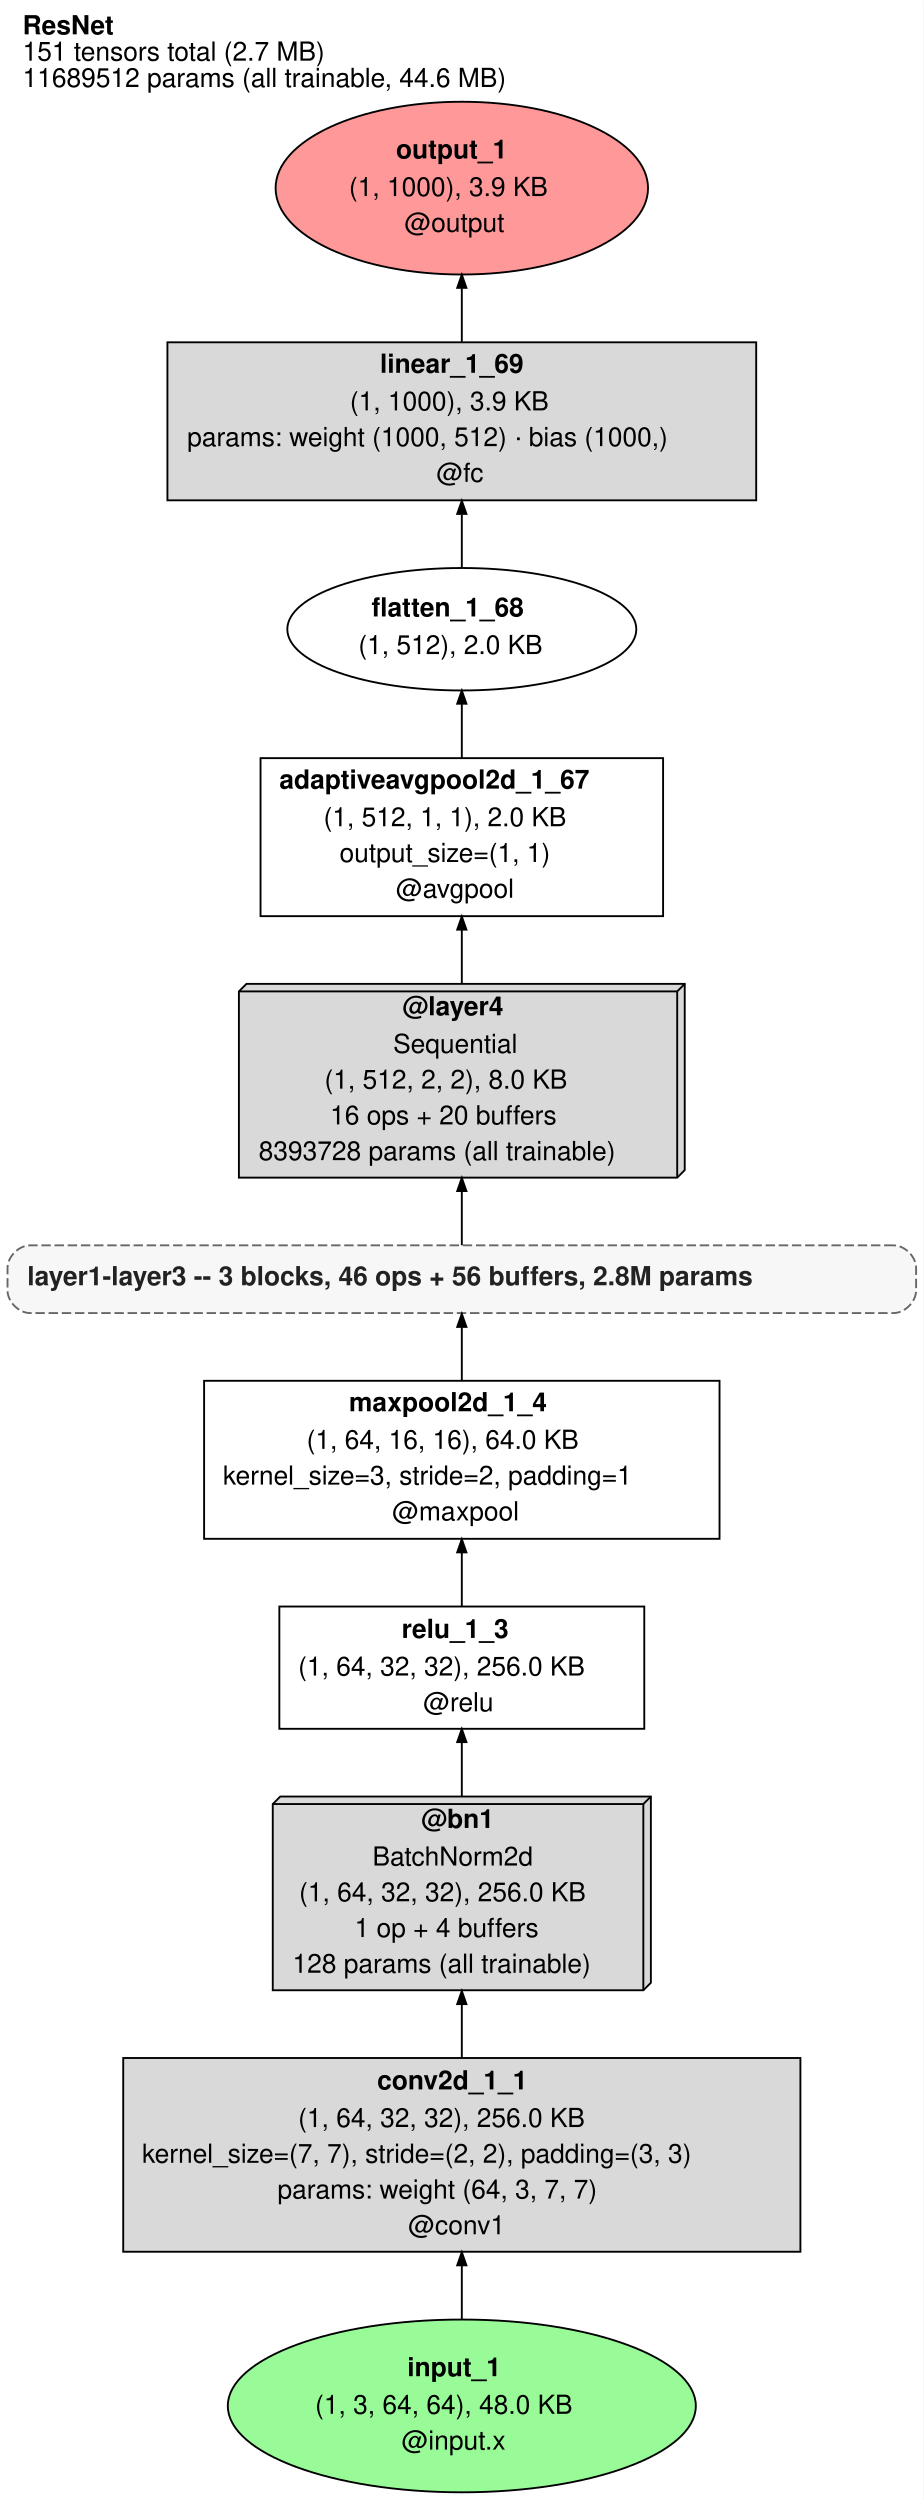
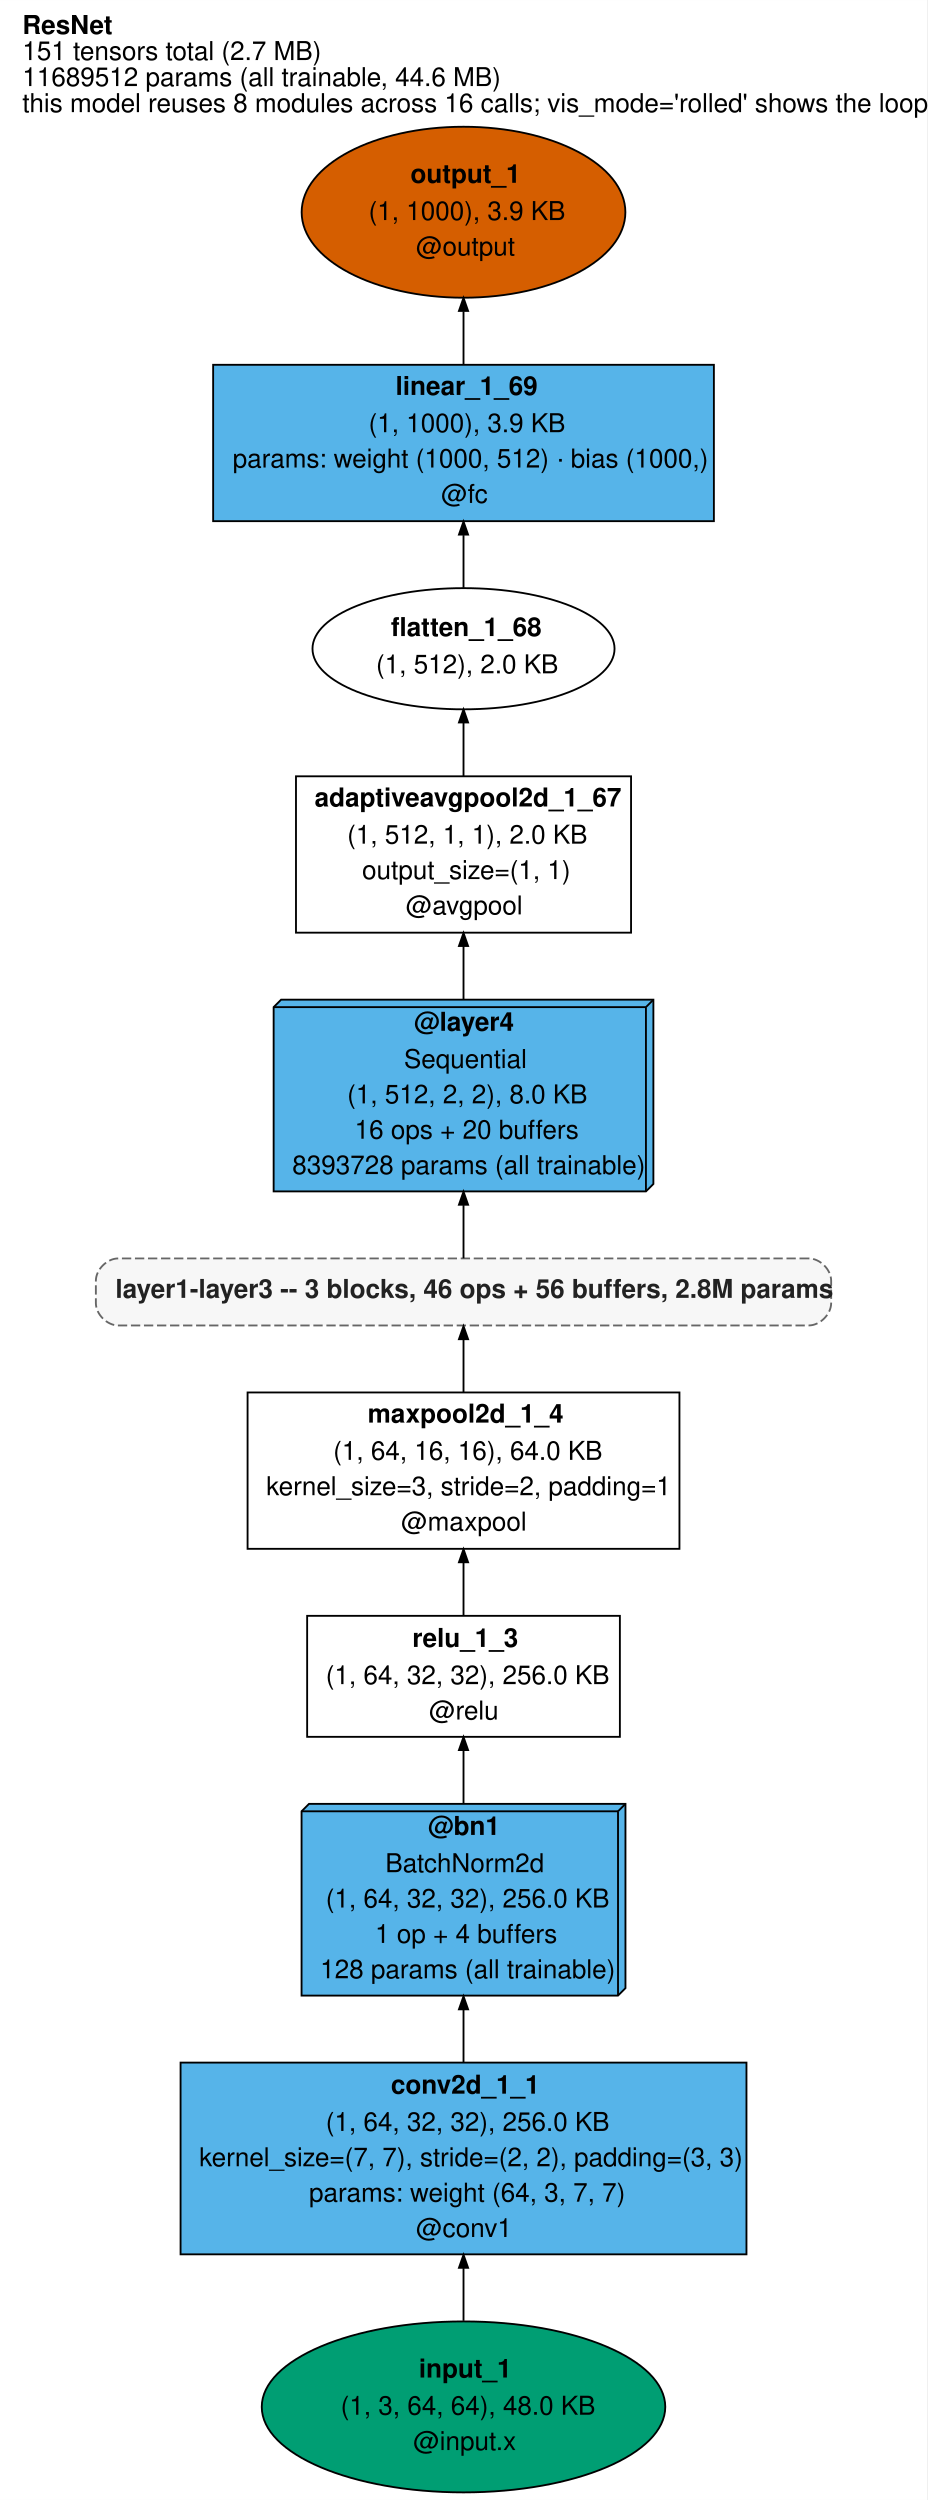
- <svg xmlns="http://www.w3.org/2000/svg" width="491pt" height="1329pt" viewBox="0.00 0.00 491.00 1328.90">
-   <g id="graph0" class="graph" transform="scale(1 1) rotate(0) translate(4 1324.9)">
-     <polygon fill="white" stroke="transparent" points="-4,4 -4,-1324.9 487,-1324.9 487,4 -4,4" />
-     <text text-anchor="start" x="8" y="-1306.7" font-family="Helvetica,sans-Serif" font-weight="bold" font-size="14.00">ResNet</text>
-     <text text-anchor="start" x="8" y="-1292.7" font-family="Helvetica,sans-Serif" font-size="14.00">151 tensors total (2.7 MB)</text>
-     <text text-anchor="start" x="8" y="-1278.7" font-family="Helvetica,sans-Serif" font-size="14.00">11689512 params (all trainable, 44.6 MB)</text>
+ <svg xmlns="http://www.w3.org/2000/svg" width="498pt" height="1343pt" viewBox="0.00 0.00 498.00 1342.90">
+   <g id="graph0" class="graph" transform="scale(1 1) rotate(0) translate(4 1338.9)">
+     <polygon fill="white" stroke="transparent" points="-4,4 -4,-1338.9 494,-1338.9 494,4 -4,4" />
+     <text text-anchor="start" x="8" y="-1320.7" font-family="Helvetica,sans-Serif" font-weight="bold" font-size="14.00">ResNet</text>
+     <text text-anchor="start" x="8" y="-1306.7" font-family="Helvetica,sans-Serif" font-size="14.00">151 tensors total (2.7 MB)</text>
+     <text text-anchor="start" x="8" y="-1292.7" font-family="Helvetica,sans-Serif" font-size="14.00">11689512 params (all trainable, 44.6 MB)</text>
+     <text text-anchor="start" x="8" y="-1278.7" font-family="Helvetica,sans-Serif" font-size="14.00">this model reuses 8 modules across 16 calls; vis_mode='rolled' shows the loop</text>
    <g id="node1" class="node">
-       <ellipse fill="#98fb98" stroke="black" cx="241.5" cy="-45.96" rx="124.4" ry="45.92" />
-       <text text-anchor="start" x="212.5" y="-61.76" font-family="Helvetica,sans-Serif" font-weight="bold" font-size="14.00">input_1</text>
-       <text text-anchor="start" x="163.5" y="-41.76" font-family="Helvetica,sans-Serif" font-size="14.00">(1, 3, 64, 64), 48.0 KB</text>
-       <text text-anchor="start" x="209.5" y="-22.76" font-family="Helvetica,sans-Serif" font-size="14.00">@input.x</text>
+       <ellipse fill="#009e73" stroke="black" cx="245" cy="-45.96" rx="108.38" ry="45.92" />
+       <text text-anchor="start" x="221" y="-61.76" font-family="Helvetica,sans-Serif" font-weight="bold" font-size="14.00">input_1</text>
+       <text text-anchor="start" x="179" y="-41.76" font-family="Helvetica,sans-Serif" font-size="14.00">(1, 3, 64, 64), 48.0 KB</text>
+       <text text-anchor="start" x="218" y="-22.76" font-family="Helvetica,sans-Serif" font-size="14.00">@input.x</text>
    </g>
    <g id="node2" class="node">
-       <polygon fill="#d9d9d9" stroke="black" points="421.5,-230.92 61.5,-230.92 61.5,-127.92 421.5,-127.92 421.5,-230.92" />
-       <text text-anchor="start" x="196.5" y="-214.22" font-family="Helvetica,sans-Serif" font-weight="bold" font-size="14.00">conv2d_1_1</text>
-       <text text-anchor="start" x="154.5" y="-194.22" font-family="Helvetica,sans-Serif" font-size="14.00">(1, 64, 32, 32), 256.0 KB</text>
-       <text text-anchor="start" x="71.5" y="-175.22" font-family="Helvetica,sans-Serif" font-size="14.00">kernel_size=(7, 7), stride=(2, 2), padding=(3, 3)</text>
-       <text text-anchor="start" x="143.5" y="-156.22" font-family="Helvetica,sans-Serif" font-size="14.00">params: weight (64, 3, 7, 7)</text>
-       <text text-anchor="start" x="213" y="-137.22" font-family="Helvetica,sans-Serif" font-size="14.00">@conv1</text>
+       <polygon fill="#56b4e9" stroke="black" points="397,-230.92 93,-230.92 93,-127.92 397,-127.92 397,-230.92" />
+       <text text-anchor="start" x="206" y="-214.22" font-family="Helvetica,sans-Serif" font-weight="bold" font-size="14.00">conv2d_1_1</text>
+       <text text-anchor="start" x="171" y="-194.22" font-family="Helvetica,sans-Serif" font-size="14.00">(1, 64, 32, 32), 256.0 KB</text>
+       <text text-anchor="start" x="103" y="-175.22" font-family="Helvetica,sans-Serif" font-size="14.00">kernel_size=(7, 7), stride=(2, 2), padding=(3, 3)</text>
+       <text text-anchor="start" x="162" y="-156.22" font-family="Helvetica,sans-Serif" font-size="14.00">params: weight (64, 3, 7, 7)</text>
+       <text text-anchor="start" x="219.5" y="-137.22" font-family="Helvetica,sans-Serif" font-size="14.00">@conv1</text>
    </g>
    <g id="edge1" class="edge">
-       <path fill="none" stroke="black" d="M241.5,-92.2C241.5,-101.32 241.5,-111.02 241.5,-120.5" />
-       <polygon fill="black" stroke="black" points="239.05,-120.69 241.5,-127.69 243.95,-120.69 239.05,-120.69" />
+       <path fill="none" stroke="black" d="M245,-92.2C245,-101.32 245,-111.02 245,-120.5" />
+       <polygon fill="black" stroke="black" points="242.55,-120.69 245,-127.69 247.45,-120.69 242.55,-120.69" />
    </g>
    <g id="node3" class="node">
-       <polygon fill="#d9d9d9" stroke="black" points="342,-369.92 145,-369.92 141,-365.92 141,-266.92 338,-266.92 342,-270.92 342,-369.92" />
-       <polyline fill="none" stroke="black" points="338,-365.92 141,-365.92 " />
-       <polyline fill="none" stroke="black" points="338,-365.92 338,-266.92 " />
-       <polyline fill="none" stroke="black" points="338,-365.92 342,-369.92 " />
-       <text text-anchor="start" x="220" y="-353.22" font-family="Helvetica,sans-Serif" font-weight="bold" font-size="14.00">@bn1</text>
-       <text text-anchor="start" x="194" y="-333.22" font-family="Helvetica,sans-Serif" font-size="14.00">BatchNorm2d</text>
-       <text text-anchor="start" x="155" y="-314.22" font-family="Helvetica,sans-Serif" font-size="14.00">(1, 64, 32, 32), 256.0 KB</text>
-       <text text-anchor="start" x="184.5" y="-295.22" font-family="Helvetica,sans-Serif" font-size="14.00">1 op + 4 buffers</text>
-       <text text-anchor="start" x="151.5" y="-276.22" font-family="Helvetica,sans-Serif" font-size="14.00">128 params (all trainable)</text>
+       <polygon fill="#56b4e9" stroke="black" points="332,-369.92 162,-369.92 158,-365.92 158,-266.92 328,-266.92 332,-270.92 332,-369.92" />
+       <polyline fill="none" stroke="black" points="328,-365.92 158,-365.92 " />
+       <polyline fill="none" stroke="black" points="328,-365.92 328,-266.92 " />
+       <polyline fill="none" stroke="black" points="328,-365.92 332,-369.92 " />
+       <text text-anchor="start" x="226" y="-353.22" font-family="Helvetica,sans-Serif" font-weight="bold" font-size="14.00">@bn1</text>
+       <text text-anchor="start" x="203" y="-333.22" font-family="Helvetica,sans-Serif" font-size="14.00">BatchNorm2d</text>
+       <text text-anchor="start" x="171" y="-314.22" font-family="Helvetica,sans-Serif" font-size="14.00">(1, 64, 32, 32), 256.0 KB</text>
+       <text text-anchor="start" x="197.5" y="-295.22" font-family="Helvetica,sans-Serif" font-size="14.00">1 op + 4 buffers</text>
+       <text text-anchor="start" x="168" y="-276.22" font-family="Helvetica,sans-Serif" font-size="14.00">128 params (all trainable)</text>
    </g>
    <g id="edge2" class="edge">
-       <path fill="none" stroke="black" d="M241.5,-231.05C241.5,-240.28 241.5,-249.98 241.5,-259.41" />
-       <polygon fill="black" stroke="black" points="239.05,-259.55 241.5,-266.55 243.95,-259.55 239.05,-259.55" />
+       <path fill="none" stroke="black" d="M245,-231.05C245,-240.28 245,-249.98 245,-259.41" />
+       <polygon fill="black" stroke="black" points="242.55,-259.55 245,-266.55 247.45,-259.55 242.55,-259.55" />
    </g>
    <g id="node4" class="node">
-       <polygon fill="white" stroke="black" points="338.5,-470.92 144.5,-470.92 144.5,-405.92 338.5,-405.92 338.5,-470.92" />
-       <text text-anchor="start" x="209.5" y="-454.22" font-family="Helvetica,sans-Serif" font-weight="bold" font-size="14.00">relu_1_3</text>
-       <text text-anchor="start" x="154.5" y="-434.22" font-family="Helvetica,sans-Serif" font-size="14.00">(1, 64, 32, 32), 256.0 KB</text>
-       <text text-anchor="start" x="221" y="-415.22" font-family="Helvetica,sans-Serif" font-size="14.00">@relu</text>
+       <polygon fill="white" stroke="black" points="329,-470.92 161,-470.92 161,-405.92 329,-405.92 329,-470.92" />
+       <text text-anchor="start" x="217.5" y="-454.22" font-family="Helvetica,sans-Serif" font-weight="bold" font-size="14.00">relu_1_3</text>
+       <text text-anchor="start" x="171" y="-434.22" font-family="Helvetica,sans-Serif" font-size="14.00">(1, 64, 32, 32), 256.0 KB</text>
+       <text text-anchor="start" x="226.5" y="-415.22" font-family="Helvetica,sans-Serif" font-size="14.00">@relu</text>
    </g>
    <g id="edge3" class="edge">
-       <path fill="none" stroke="black" d="M241.5,-370.15C241.5,-379.71 241.5,-389.57 241.5,-398.69" />
-       <polygon fill="black" stroke="black" points="239.05,-398.83 241.5,-405.83 243.95,-398.83 239.05,-398.83" />
+       <path fill="none" stroke="black" d="M245,-370.15C245,-379.71 245,-389.57 245,-398.69" />
+       <polygon fill="black" stroke="black" points="242.55,-398.83 245,-405.83 247.45,-398.83 242.55,-398.83" />
    </g>
    <g id="node5" class="node">
-       <polygon fill="white" stroke="black" points="378.5,-590.92 104.5,-590.92 104.5,-506.92 378.5,-506.92 378.5,-590.92" />
-       <text text-anchor="start" x="181.5" y="-574.72" font-family="Helvetica,sans-Serif" font-weight="bold" font-size="14.00">maxpool2d_1_4</text>
-       <text text-anchor="start" x="159" y="-554.72" font-family="Helvetica,sans-Serif" font-size="14.00">(1, 64, 16, 16), 64.0 KB</text>
-       <text text-anchor="start" x="114.5" y="-535.72" font-family="Helvetica,sans-Serif" font-size="14.00">kernel_size=3, stride=2, padding=1</text>
-       <text text-anchor="start" x="204.5" y="-516.72" font-family="Helvetica,sans-Serif" font-size="14.00">@maxpool</text>
+       <polygon fill="white" stroke="black" points="361,-590.92 129,-590.92 129,-506.92 361,-506.92 361,-590.92" />
+       <text text-anchor="start" x="193.5" y="-574.72" font-family="Helvetica,sans-Serif" font-weight="bold" font-size="14.00">maxpool2d_1_4</text>
+       <text text-anchor="start" x="175" y="-554.72" font-family="Helvetica,sans-Serif" font-size="14.00">(1, 64, 16, 16), 64.0 KB</text>
+       <text text-anchor="start" x="139" y="-535.72" font-family="Helvetica,sans-Serif" font-size="14.00">kernel_size=3, stride=2, padding=1</text>
+       <text text-anchor="start" x="211.5" y="-516.72" font-family="Helvetica,sans-Serif" font-size="14.00">@maxpool</text>
    </g>
    <g id="edge4" class="edge">
-       <path fill="none" stroke="black" d="M241.5,-471.1C241.5,-479.97 241.5,-489.82 241.5,-499.43" />
-       <polygon fill="black" stroke="black" points="239.05,-499.71 241.5,-506.71 243.95,-499.71 239.05,-499.71" />
+       <path fill="none" stroke="black" d="M245,-471.1C245,-479.97 245,-489.82 245,-499.43" />
+       <polygon fill="black" stroke="black" points="242.55,-499.71 245,-506.71 247.45,-499.71 242.55,-499.71" />
    </g>
    <g id="node6" class="node">
-       <path fill="#f7f7f7" stroke="#666666" stroke-dasharray="5,2" d="M471,-662.92C471,-662.92 12,-662.92 12,-662.92 6,-662.92 0,-656.92 0,-650.92 0,-650.92 0,-638.92 0,-638.92 0,-632.92 6,-626.92 12,-626.92 12,-626.92 471,-626.92 471,-626.92 477,-626.92 483,-632.92 483,-638.92 483,-638.92 483,-650.92 483,-650.92 483,-656.92 477,-662.92 471,-662.92" />
-       <text text-anchor="start" x="10.5" y="-641.72" font-family="Helvetica,sans-Serif" font-weight="bold" font-size="14.00" fill="#222222">layer1-layer3 -- 3 blocks, 46 ops + 56 buffers, 2.8M params</text>
+       <path fill="#f7f7f7" stroke="#666666" stroke-dasharray="5,2" d="M430.5,-662.92C430.5,-662.92 59.5,-662.92 59.5,-662.92 53.5,-662.92 47.5,-656.92 47.5,-650.92 47.5,-650.92 47.5,-638.92 47.5,-638.92 47.5,-632.92 53.5,-626.92 59.5,-626.92 59.5,-626.92 430.5,-626.92 430.5,-626.92 436.5,-626.92 442.5,-632.92 442.5,-638.92 442.5,-638.92 442.5,-650.92 442.5,-650.92 442.5,-656.92 436.5,-662.92 430.5,-662.92" />
+       <text text-anchor="start" x="58" y="-641.72" font-family="Helvetica,sans-Serif" font-weight="bold" font-size="14.00" fill="#222222">layer1-layer3 -- 3 blocks, 46 ops + 56 buffers, 2.8M params</text>
    </g>
    <g id="edge5" class="edge">
-       <path fill="none" stroke="black" d="M241.5,-591.15C241.5,-600.77 241.5,-610.71 241.5,-619.34" />
-       <polygon fill="black" stroke="black" points="239.05,-619.54 241.5,-626.54 243.95,-619.54 239.05,-619.54" />
+       <path fill="none" stroke="black" d="M245,-591.15C245,-600.77 245,-610.71 245,-619.34" />
+       <polygon fill="black" stroke="black" points="242.55,-619.54 245,-626.54 247.45,-619.54 242.55,-619.54" />
    </g>
    <g id="node7" class="node">
-       <polygon fill="#d9d9d9" stroke="black" points="360,-801.92 127,-801.92 123,-797.92 123,-698.92 356,-698.92 360,-702.92 360,-801.92" />
-       <polyline fill="none" stroke="black" points="356,-797.92 123,-797.92 " />
-       <polyline fill="none" stroke="black" points="356,-797.92 356,-698.92 " />
-       <polyline fill="none" stroke="black" points="356,-797.92 360,-801.92 " />
-       <text text-anchor="start" x="210" y="-785.22" font-family="Helvetica,sans-Serif" font-weight="bold" font-size="14.00">@layer4</text>
-       <text text-anchor="start" x="205" y="-765.22" font-family="Helvetica,sans-Serif" font-size="14.00">Sequential</text>
-       <text text-anchor="start" x="168.5" y="-746.22" font-family="Helvetica,sans-Serif" font-size="14.00">(1, 512, 2, 2), 8.0 KB</text>
-       <text text-anchor="start" x="171.5" y="-727.22" font-family="Helvetica,sans-Serif" font-size="14.00">16 ops + 20 buffers</text>
-       <text text-anchor="start" x="133.5" y="-708.22" font-family="Helvetica,sans-Serif" font-size="14.00">8393728 params (all trainable)</text>
+       <polygon fill="#56b4e9" stroke="black" points="347,-801.92 147,-801.92 143,-797.92 143,-698.92 343,-698.92 347,-702.92 347,-801.92" />
+       <polyline fill="none" stroke="black" points="343,-797.92 143,-797.92 " />
+       <polyline fill="none" stroke="black" points="343,-797.92 343,-698.92 " />
+       <polyline fill="none" stroke="black" points="343,-797.92 347,-801.92 " />
+       <text text-anchor="start" x="218.5" y="-785.22" font-family="Helvetica,sans-Serif" font-weight="bold" font-size="14.00">@layer4</text>
+       <text text-anchor="start" x="213" y="-765.22" font-family="Helvetica,sans-Serif" font-size="14.00">Sequential</text>
+       <text text-anchor="start" x="182.5" y="-746.22" font-family="Helvetica,sans-Serif" font-size="14.00">(1, 512, 2, 2), 8.0 KB</text>
+       <text text-anchor="start" x="186.5" y="-727.22" font-family="Helvetica,sans-Serif" font-size="14.00">16 ops + 20 buffers</text>
+       <text text-anchor="start" x="153" y="-708.22" font-family="Helvetica,sans-Serif" font-size="14.00">8393728 params (all trainable)</text>
    </g>
    <g id="edge6" class="edge">
-       <path fill="none" stroke="black" d="M241.5,-663.01C241.5,-671.04 241.5,-681.12 241.5,-691.54" />
-       <polygon fill="black" stroke="black" points="239.05,-691.78 241.5,-698.78 243.95,-691.78 239.05,-691.78" />
+       <path fill="none" stroke="black" d="M245,-663.01C245,-671.04 245,-681.12 245,-691.54" />
+       <polygon fill="black" stroke="black" points="242.55,-691.78 245,-698.78 247.45,-691.78 242.55,-691.78" />
    </g>
    <g id="node8" class="node">
-       <polygon fill="white" stroke="black" points="348.5,-921.92 134.5,-921.92 134.5,-837.92 348.5,-837.92 348.5,-921.92" />
-       <text text-anchor="start" x="144.5" y="-905.72" font-family="Helvetica,sans-Serif" font-weight="bold" font-size="14.00">adaptiveavgpool2d_1_67</text>
-       <text text-anchor="start" x="168" y="-885.72" font-family="Helvetica,sans-Serif" font-size="14.00">(1, 512, 1, 1), 2.0 KB</text>
-       <text text-anchor="start" x="176.5" y="-866.72" font-family="Helvetica,sans-Serif" font-size="14.00">output_size=(1, 1)</text>
-       <text text-anchor="start" x="206.5" y="-847.72" font-family="Helvetica,sans-Serif" font-size="14.00">@avgpool</text>
+       <polygon fill="white" stroke="black" points="335,-921.92 155,-921.92 155,-837.92 335,-837.92 335,-921.92" />
+       <text text-anchor="start" x="165" y="-905.72" font-family="Helvetica,sans-Serif" font-weight="bold" font-size="14.00">adaptiveavgpool2d_1_67</text>
+       <text text-anchor="start" x="182.5" y="-885.72" font-family="Helvetica,sans-Serif" font-size="14.00">(1, 512, 1, 1), 2.0 KB</text>
+       <text text-anchor="start" x="190.5" y="-866.72" font-family="Helvetica,sans-Serif" font-size="14.00">output_size=(1, 1)</text>
+       <text text-anchor="start" x="214" y="-847.72" font-family="Helvetica,sans-Serif" font-size="14.00">@avgpool</text>
    </g>
    <g id="edge7" class="edge">
-       <path fill="none" stroke="black" d="M241.5,-802.18C241.5,-811.59 241.5,-821.39 241.5,-830.72" />
-       <polygon fill="black" stroke="black" points="239.05,-830.75 241.5,-837.75 243.95,-830.75 239.05,-830.75" />
+       <path fill="none" stroke="black" d="M245,-802.18C245,-811.59 245,-821.39 245,-830.72" />
+       <polygon fill="black" stroke="black" points="242.55,-830.75 245,-837.75 247.45,-830.75 242.55,-830.75" />
    </g>
    <g id="node9" class="node">
-       <ellipse fill="white" stroke="black" cx="241.5" cy="-990.45" rx="92.76" ry="32.55" />
-       <text text-anchor="start" x="193.5" y="-997.25" font-family="Helvetica,sans-Serif" font-weight="bold" font-size="14.00">flatten_1_68</text>
-       <text text-anchor="start" x="186.5" y="-977.25" font-family="Helvetica,sans-Serif" font-size="14.00">(1, 512), 2.0 KB</text>
+       <ellipse fill="white" stroke="black" cx="245" cy="-990.45" rx="81.13" ry="32.55" />
+       <text text-anchor="start" x="206" y="-997.25" font-family="Helvetica,sans-Serif" font-weight="bold" font-size="14.00">flatten_1_68</text>
+       <text text-anchor="start" x="198" y="-977.25" font-family="Helvetica,sans-Serif" font-size="14.00">(1, 512), 2.0 KB</text>
    </g>
    <g id="edge8" class="edge">
-       <path fill="none" stroke="black" d="M241.5,-921.95C241.5,-931.42 241.5,-941.47 241.5,-950.83" />
-       <polygon fill="black" stroke="black" points="239.05,-950.84 241.5,-957.84 243.95,-950.84 239.05,-950.84" />
+       <path fill="none" stroke="black" d="M245,-921.95C245,-931.42 245,-941.47 245,-950.83" />
+       <polygon fill="black" stroke="black" points="242.55,-950.84 245,-957.84 247.45,-950.84 242.55,-950.84" />
    </g>
    <g id="node10" class="node">
-       <polygon fill="#d9d9d9" stroke="black" points="398,-1142.98 85,-1142.98 85,-1058.98 398,-1058.98 398,-1142.98" />
-       <text text-anchor="start" x="198" y="-1126.78" font-family="Helvetica,sans-Serif" font-weight="bold" font-size="14.00">linear_1_69</text>
-       <text text-anchor="start" x="182" y="-1106.78" font-family="Helvetica,sans-Serif" font-size="14.00">(1, 1000), 3.9 KB</text>
-       <text text-anchor="start" x="95.5" y="-1087.78" font-family="Helvetica,sans-Serif" font-size="14.00">params: weight (1000, 512) · bias (1000,)</text>
-       <text text-anchor="start" x="228" y="-1068.78" font-family="Helvetica,sans-Serif" font-size="14.00">@fc</text>
+       <polygon fill="#56b4e9" stroke="black" points="379.5,-1142.98 110.5,-1142.98 110.5,-1058.98 379.5,-1058.98 379.5,-1142.98" />
+       <text text-anchor="start" x="208.5" y="-1126.78" font-family="Helvetica,sans-Serif" font-weight="bold" font-size="14.00">linear_1_69</text>
+       <text text-anchor="start" x="194" y="-1106.78" font-family="Helvetica,sans-Serif" font-size="14.00">(1, 1000), 3.9 KB</text>
+       <text text-anchor="start" x="121" y="-1087.78" font-family="Helvetica,sans-Serif" font-size="14.00">params: weight (1000, 512) · bias (1000,)</text>
+       <text text-anchor="start" x="233" y="-1068.78" font-family="Helvetica,sans-Serif" font-size="14.00">@fc</text>
    </g>
    <g id="edge9" class="edge">
-       <path fill="none" stroke="black" d="M241.5,-1023.13C241.5,-1032.01 241.5,-1041.86 241.5,-1051.47" />
-       <polygon fill="black" stroke="black" points="239.05,-1051.76 241.5,-1058.76 243.95,-1051.76 239.05,-1051.76" />
+       <path fill="none" stroke="black" d="M245,-1023.13C245,-1032.01 245,-1041.86 245,-1051.47" />
+       <polygon fill="black" stroke="black" points="242.55,-1051.76 245,-1058.76 247.45,-1051.76 242.55,-1051.76" />
    </g>
    <g id="node11" class="node">
-       <ellipse fill="#ff9999" stroke="black" cx="241.5" cy="-1224.94" rx="98.99" ry="45.92" />
-       <text text-anchor="start" x="206.5" y="-1240.74" font-family="Helvetica,sans-Serif" font-weight="bold" font-size="14.00">output_1</text>
-       <text text-anchor="start" x="181.5" y="-1220.74" font-family="Helvetica,sans-Serif" font-size="14.00">(1, 1000), 3.9 KB</text>
-       <text text-anchor="start" x="211" y="-1201.74" font-family="Helvetica,sans-Serif" font-size="14.00">@output</text>
+       <ellipse fill="#d55e00" stroke="black" cx="245" cy="-1224.94" rx="86.95" ry="45.92" />
+       <text text-anchor="start" x="216.5" y="-1240.74" font-family="Helvetica,sans-Serif" font-weight="bold" font-size="14.00">output_1</text>
+       <text text-anchor="start" x="194" y="-1220.74" font-family="Helvetica,sans-Serif" font-size="14.00">(1, 1000), 3.9 KB</text>
+       <text text-anchor="start" x="219.5" y="-1201.74" font-family="Helvetica,sans-Serif" font-size="14.00">@output</text>
    </g>
    <g id="edge10" class="edge">
-       <path fill="none" stroke="black" d="M241.5,-1143.27C241.5,-1152.41 241.5,-1162.21 241.5,-1171.72" />
-       <polygon fill="black" stroke="black" points="239.05,-1171.93 241.5,-1178.93 243.95,-1171.93 239.05,-1171.93" />
+       <path fill="none" stroke="black" d="M245,-1143.27C245,-1152.41 245,-1162.21 245,-1171.72" />
+       <polygon fill="black" stroke="black" points="242.55,-1171.93 245,-1178.93 247.45,-1171.93 242.55,-1171.93" />
    </g>
  </g>
</svg>
